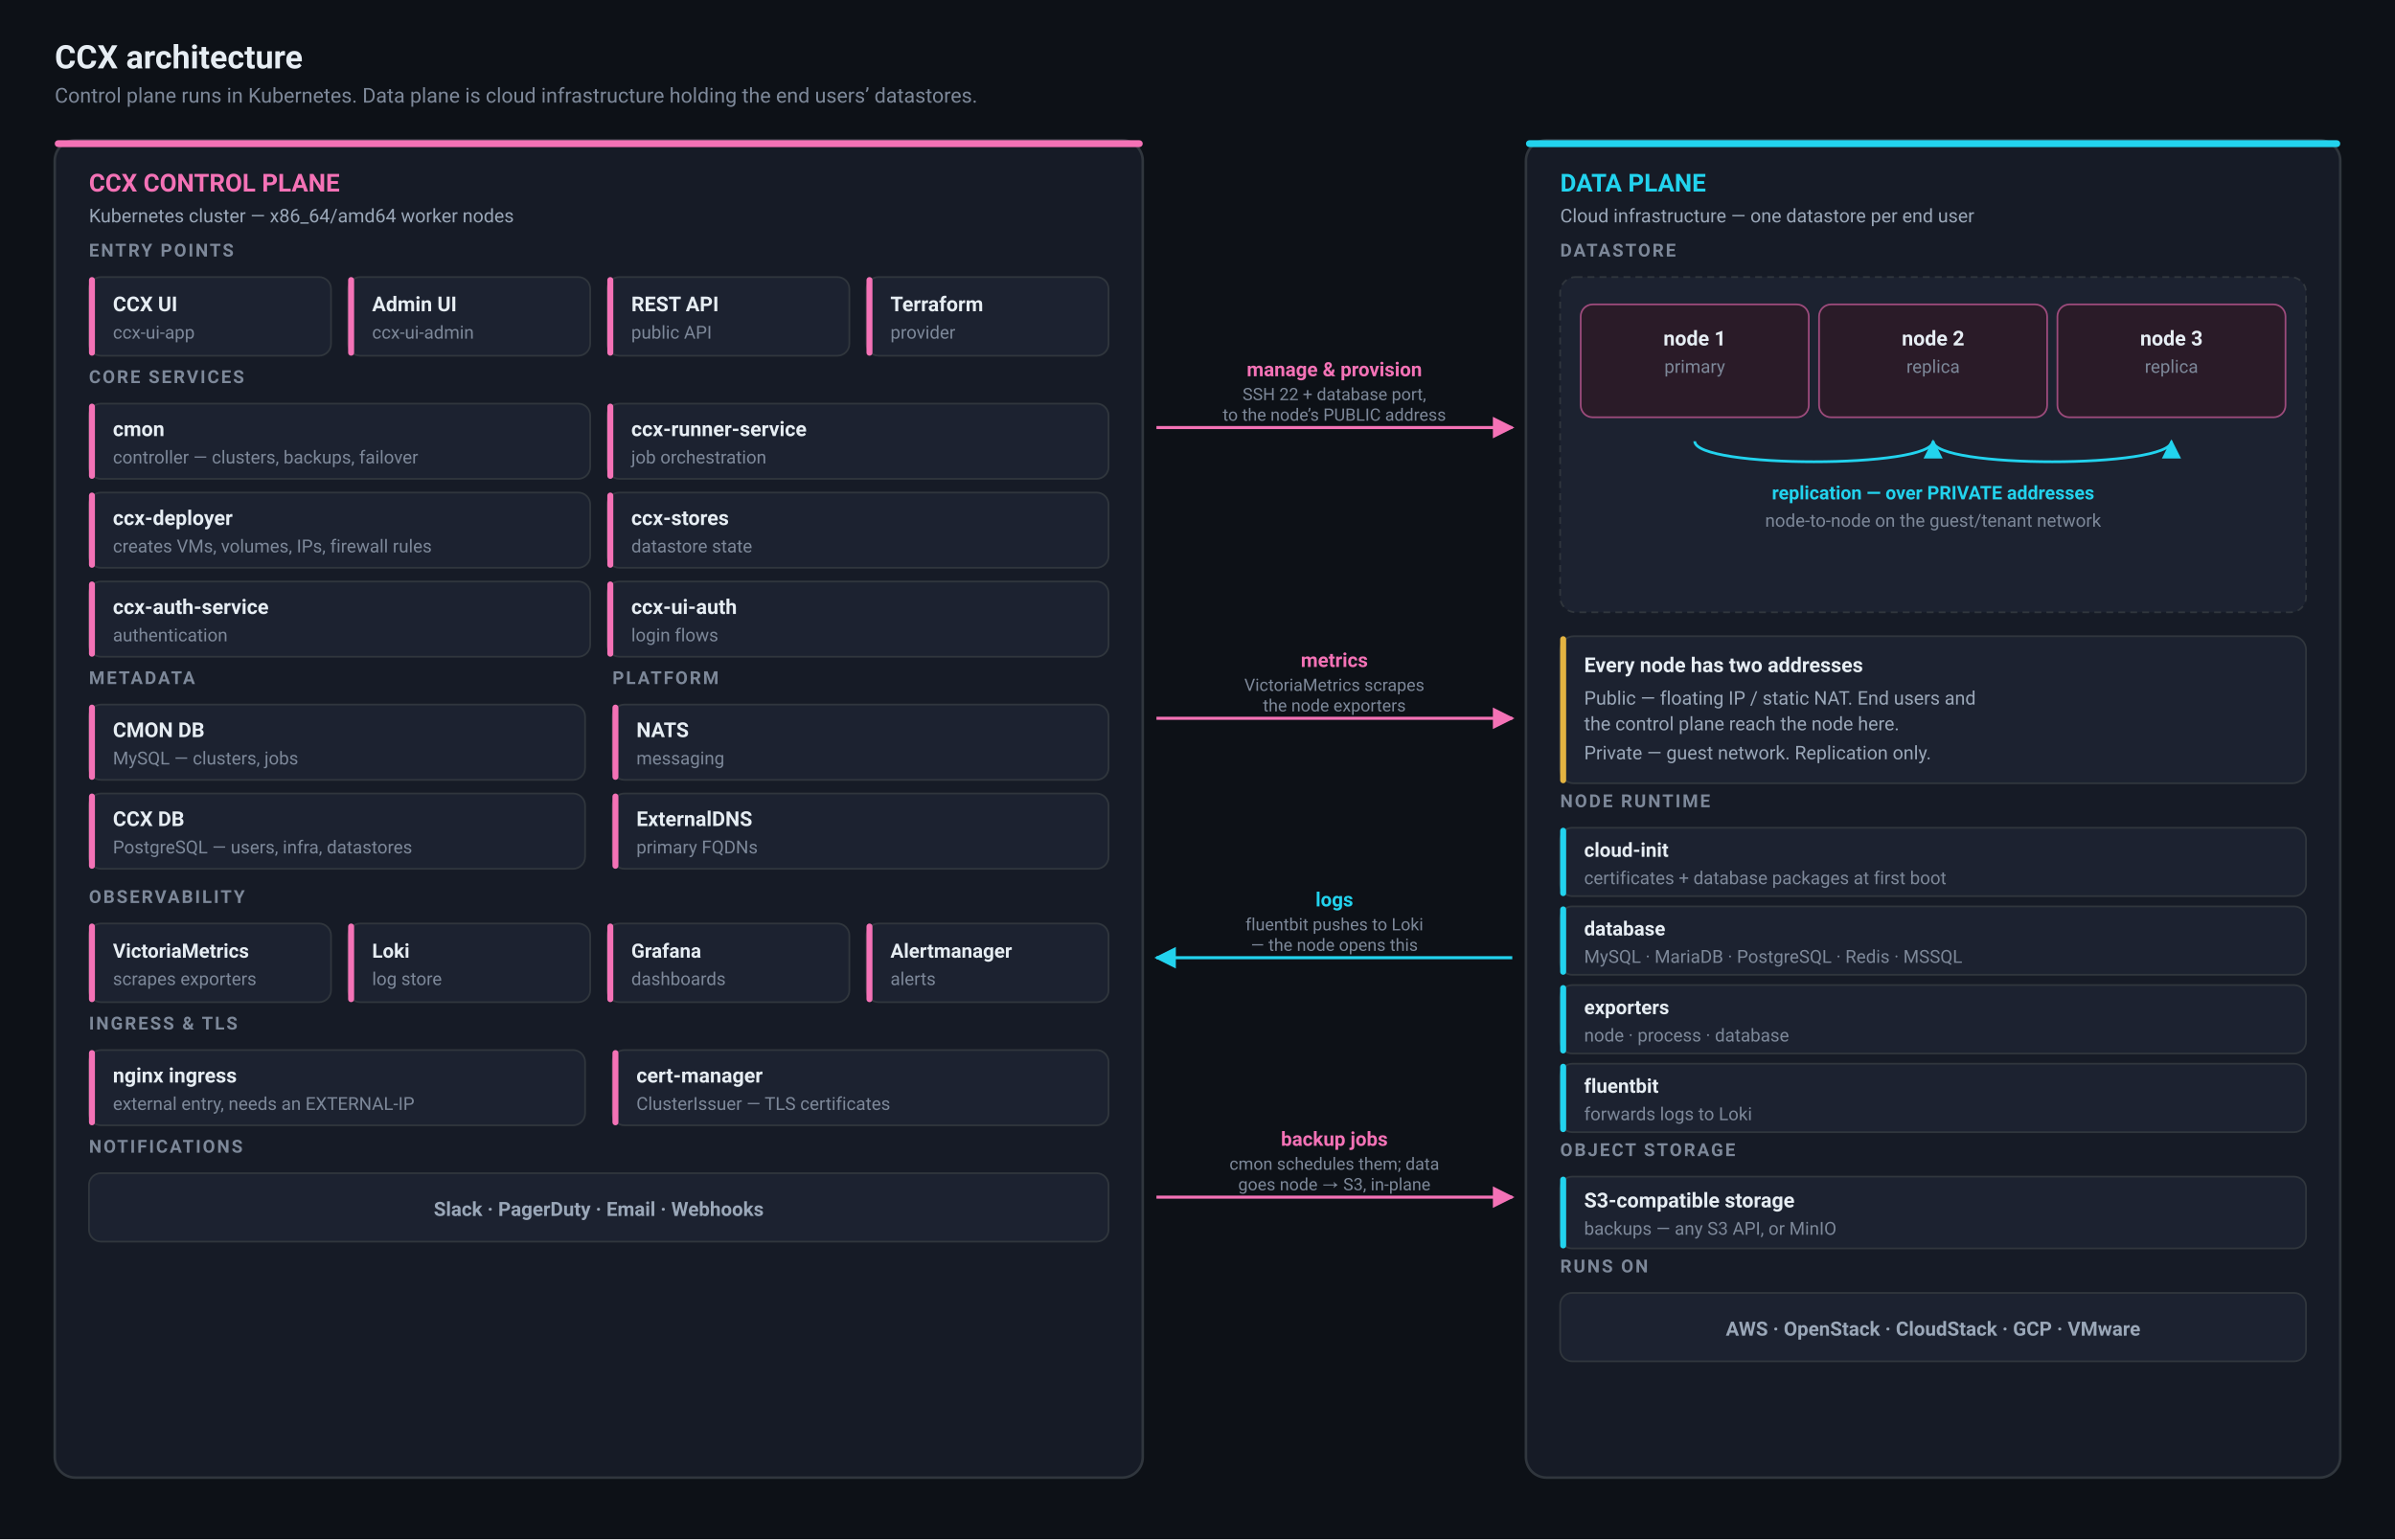
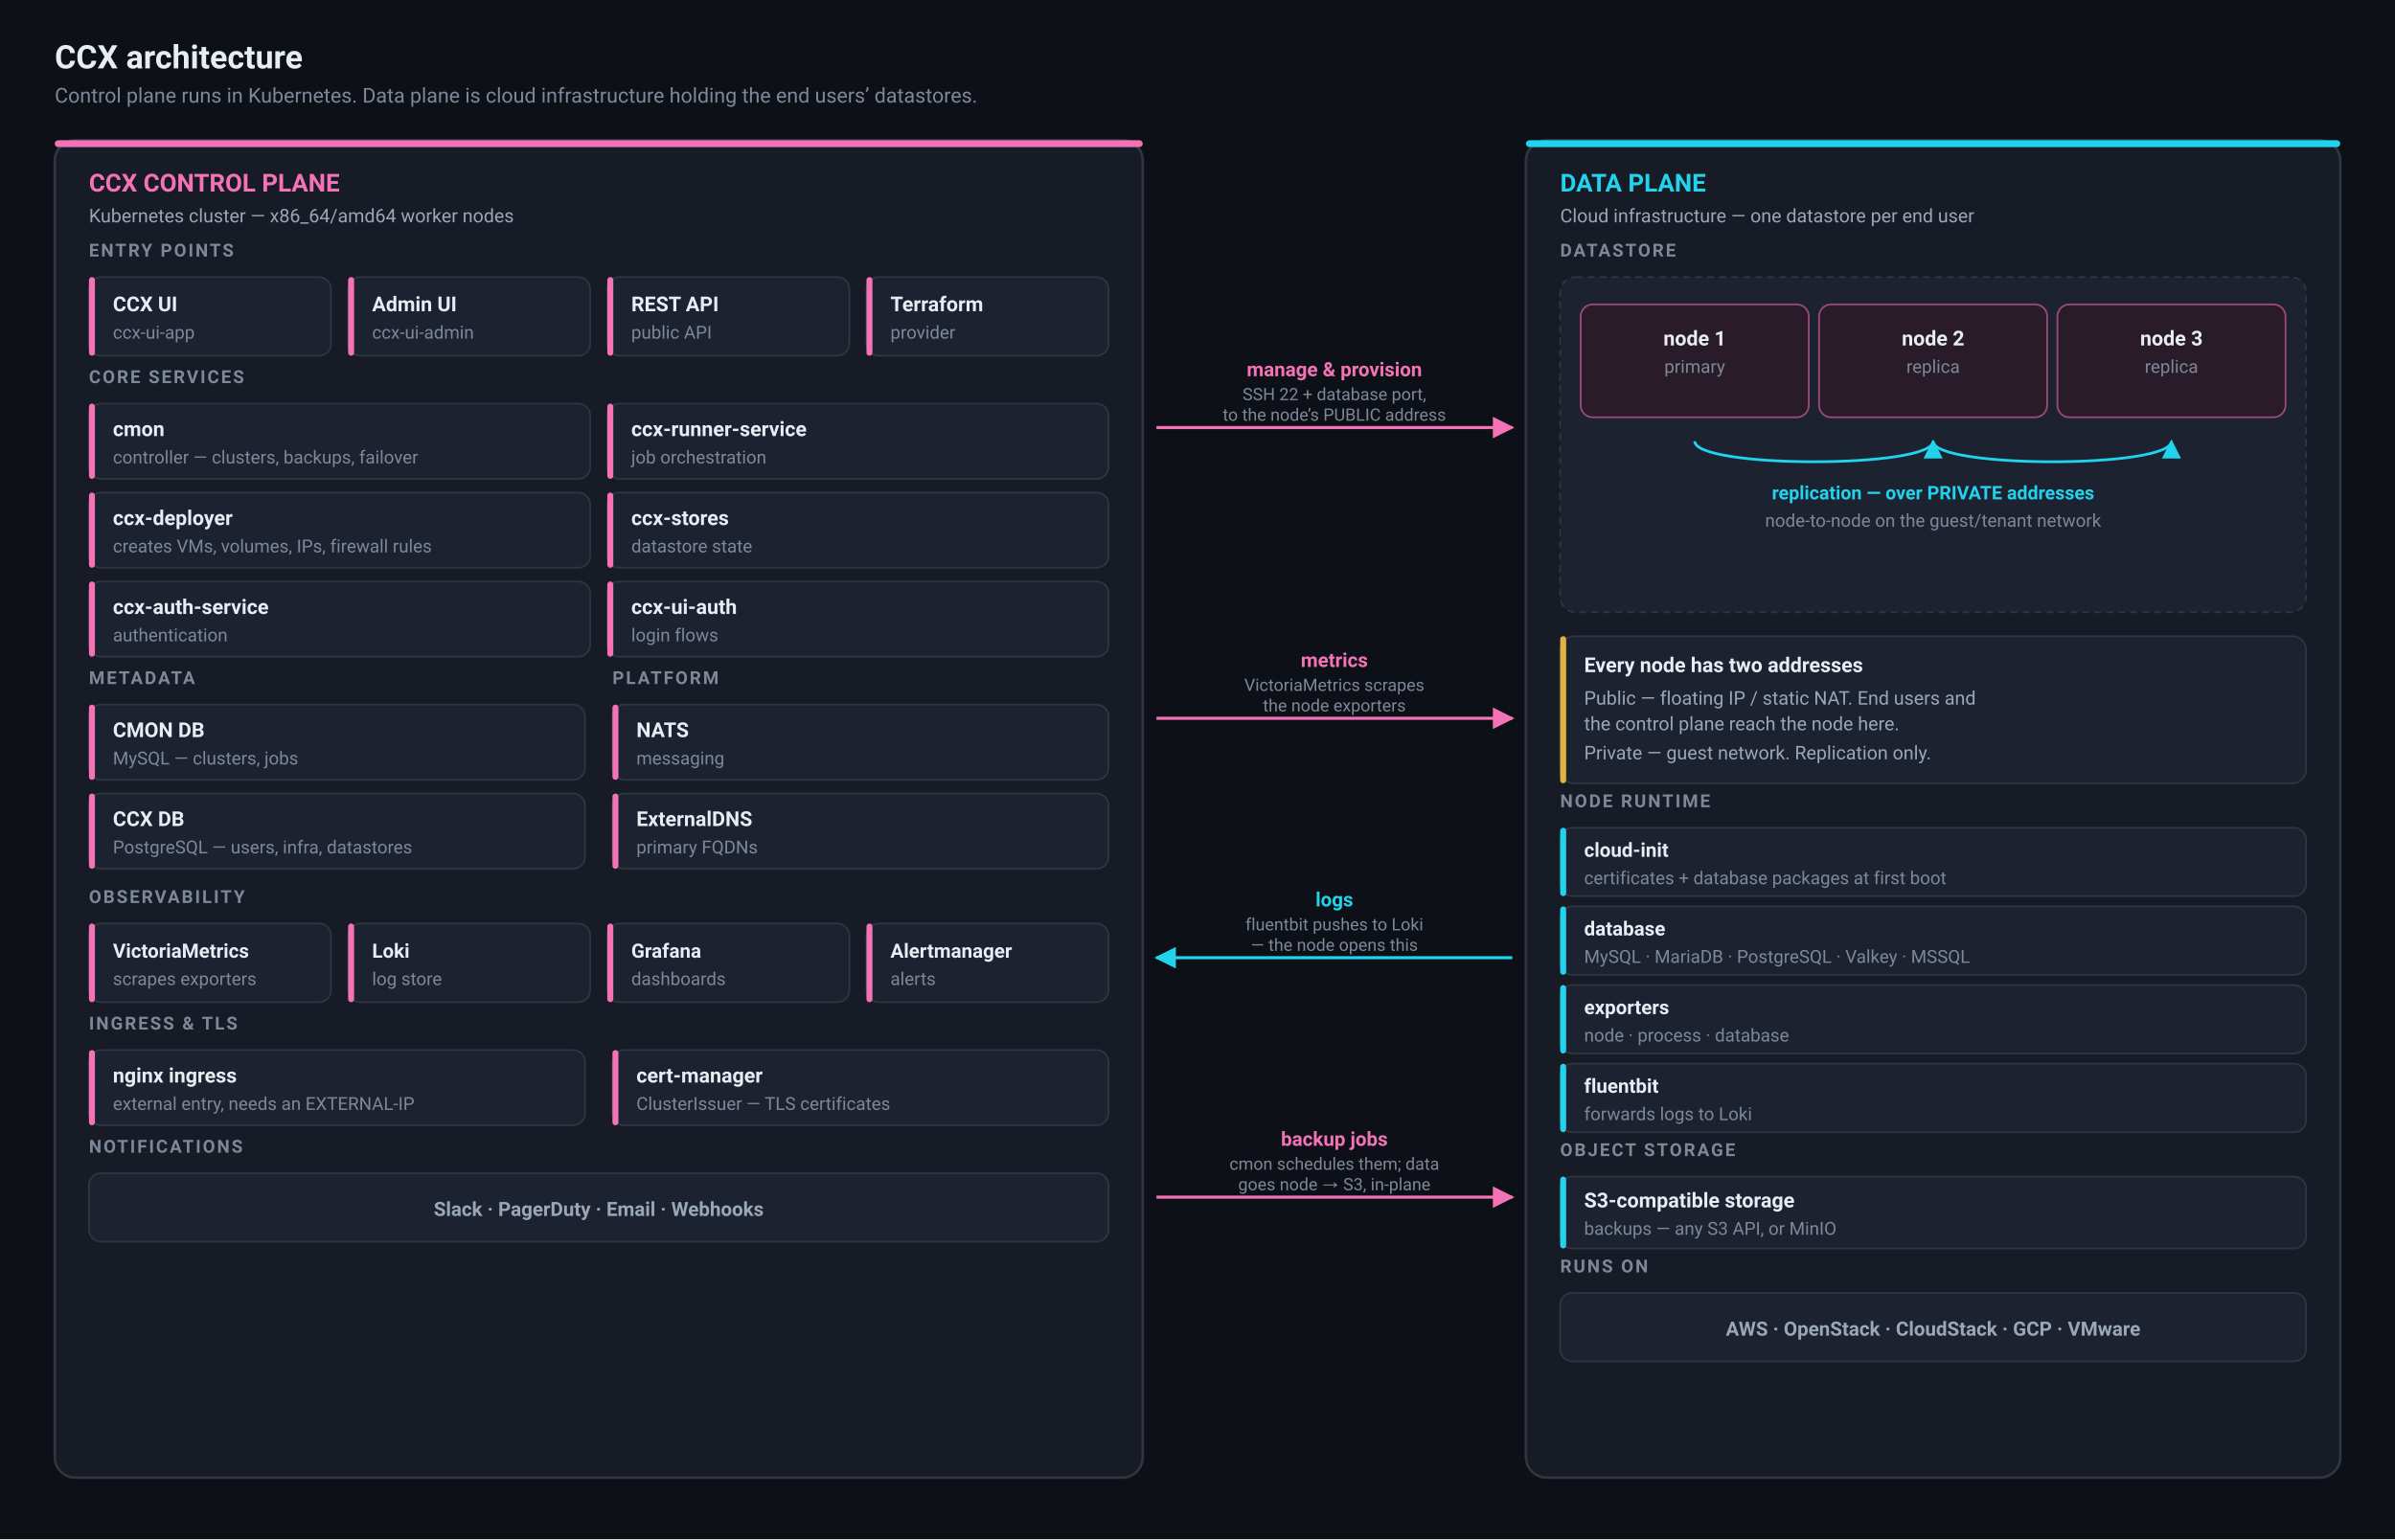
<svg xmlns="http://www.w3.org/2000/svg" viewBox="0 0 1400 900" width="100%" role="img" aria-labelledby="ccxArchTitle ccxArchDesc" font-family="ui-sans-serif,system-ui,-apple-system,Segoe UI,Roboto,Helvetica,Arial,sans-serif">
  <defs>
    <marker id="ar" viewBox="0 0 10 10" refX="9" refY="5" markerWidth="7" markerHeight="7" orient="auto-start-reverse">
      <path d="M0,0 L10,5 L0,10 z" fill="#8b949e" />
    </marker>
    <marker id="arCp" viewBox="0 0 10 10" refX="9" refY="5" markerWidth="7" markerHeight="7" orient="auto-start-reverse">
      <path d="M0,0 L10,5 L0,10 z" fill="#f472b6" />
    </marker>
    <marker id="arDp" viewBox="0 0 10 10" refX="9" refY="5" markerWidth="7" markerHeight="7" orient="auto-start-reverse">
      <path d="M0,0 L10,5 L0,10 z" fill="#22d3ee" />
    </marker>
  </defs>
  <rect width="1400" height="900" fill="#0d1117" />
  <text x="32" y="40" font-size="19" font-weight="700" fill="#e6edf3">CCX architecture</text>
  <text x="32" y="60" font-size="12" fill="#7d8899">Control plane runs in Kubernetes. Data plane is cloud infrastructure holding the end users’ datastores.</text>
  <rect x="32" y="82" width="636" height="782" rx="12" fill="#161b26" stroke="#30363d" stroke-width="1.5" />
  <rect x="32" y="82" width="636" height="4" rx="2" fill="#f472b6" />
  <text x="52" y="112" font-size="14.5" font-weight="700" fill="#f472b6">CCX CONTROL PLANE</text>
  <text x="52" y="130" font-size="11" font-weight="400" fill="#9aa7b8" text-anchor="start">Kubernetes cluster — x86_64/amd64 worker nodes</text>
  <text x="52" y="150" font-size="10.5" font-weight="700" fill="#7d8899" letter-spacing="1.1">ENTRY POINTS</text>
  <rect x="52.0" y="162" width="141.5" height="46" rx="7" fill="#1c2230" stroke="#30363d" stroke-width="1" />
  <rect x="52.0" y="162" width="3.5" height="46" rx="1.75" fill="#f472b6" />
  <text x="66.0" y="182.0" font-size="12" font-weight="600" fill="#e6edf3">CCX UI</text>
  <text x="66.0" y="198.0" font-size="10.5" fill="#7d8899">ccx-ui-app</text>
  <rect x="203.5" y="162" width="141.5" height="46" rx="7" fill="#1c2230" stroke="#30363d" stroke-width="1" />
  <rect x="203.5" y="162" width="3.5" height="46" rx="1.75" fill="#f472b6" />
  <text x="217.5" y="182.0" font-size="12" font-weight="600" fill="#e6edf3">Admin UI</text>
  <text x="217.5" y="198.0" font-size="10.5" fill="#7d8899">ccx-ui-admin</text>
  <rect x="355.0" y="162" width="141.5" height="46" rx="7" fill="#1c2230" stroke="#30363d" stroke-width="1" />
  <rect x="355.0" y="162" width="3.5" height="46" rx="1.75" fill="#f472b6" />
  <text x="369.0" y="182.0" font-size="12" font-weight="600" fill="#e6edf3">REST API</text>
  <text x="369.0" y="198.0" font-size="10.5" fill="#7d8899">public API</text>
  <rect x="506.5" y="162" width="141.5" height="46" rx="7" fill="#1c2230" stroke="#30363d" stroke-width="1" />
  <rect x="506.5" y="162" width="3.5" height="46" rx="1.75" fill="#f472b6" />
  <text x="520.5" y="182.0" font-size="12" font-weight="600" fill="#e6edf3">Terraform</text>
  <text x="520.5" y="198.0" font-size="10.5" fill="#7d8899">provider</text>
  <text x="52" y="224" font-size="10.5" font-weight="700" fill="#7d8899" letter-spacing="1.1">CORE SERVICES</text>
  <rect x="52.0" y="236" width="293.0" height="44" rx="7" fill="#1c2230" stroke="#30363d" stroke-width="1" />
  <rect x="52.0" y="236" width="3.5" height="44" rx="1.75" fill="#f472b6" />
  <text x="66.0" y="255.0" font-size="12" font-weight="600" fill="#e6edf3">cmon</text>
  <text x="66.0" y="271.0" font-size="10.5" fill="#7d8899">controller — clusters, backups, failover</text>
  <rect x="355.0" y="236" width="293.0" height="44" rx="7" fill="#1c2230" stroke="#30363d" stroke-width="1" />
  <rect x="355.0" y="236" width="3.5" height="44" rx="1.75" fill="#f472b6" />
  <text x="369.0" y="255.0" font-size="12" font-weight="600" fill="#e6edf3">ccx-runner-service</text>
  <text x="369.0" y="271.0" font-size="10.5" fill="#7d8899">job orchestration</text>
  <rect x="52.0" y="288" width="293.0" height="44" rx="7" fill="#1c2230" stroke="#30363d" stroke-width="1" />
  <rect x="52.0" y="288" width="3.5" height="44" rx="1.75" fill="#f472b6" />
  <text x="66.0" y="307.0" font-size="12" font-weight="600" fill="#e6edf3">ccx-deployer</text>
  <text x="66.0" y="323.0" font-size="10.5" fill="#7d8899">creates VMs, volumes, IPs, firewall rules</text>
  <rect x="355.0" y="288" width="293.0" height="44" rx="7" fill="#1c2230" stroke="#30363d" stroke-width="1" />
  <rect x="355.0" y="288" width="3.5" height="44" rx="1.75" fill="#f472b6" />
  <text x="369.0" y="307.0" font-size="12" font-weight="600" fill="#e6edf3">ccx-stores</text>
  <text x="369.0" y="323.0" font-size="10.5" fill="#7d8899">datastore state</text>
  <rect x="52.0" y="340" width="293.0" height="44" rx="7" fill="#1c2230" stroke="#30363d" stroke-width="1" />
  <rect x="52.0" y="340" width="3.5" height="44" rx="1.75" fill="#f472b6" />
  <text x="66.0" y="359.0" font-size="12" font-weight="600" fill="#e6edf3">ccx-auth-service</text>
  <text x="66.0" y="375.0" font-size="10.5" fill="#7d8899">authentication</text>
  <rect x="355.0" y="340" width="293.0" height="44" rx="7" fill="#1c2230" stroke="#30363d" stroke-width="1" />
  <rect x="355.0" y="340" width="3.5" height="44" rx="1.75" fill="#f472b6" />
  <text x="369.0" y="359.0" font-size="12" font-weight="600" fill="#e6edf3">ccx-ui-auth</text>
  <text x="369.0" y="375.0" font-size="10.5" fill="#7d8899">login flows</text>
  <text x="52" y="400" font-size="10.5" font-weight="700" fill="#7d8899" letter-spacing="1.1">METADATA</text>
  <text x="358.0" y="400" font-size="10.5" font-weight="700" fill="#7d8899" letter-spacing="1.1">PLATFORM</text>
  <rect x="52" y="412" width="290.0" height="44" rx="7" fill="#1c2230" stroke="#30363d" stroke-width="1" />
  <rect x="52" y="412" width="3.5" height="44" rx="1.75" fill="#f472b6" />
  <text x="66" y="431.0" font-size="12" font-weight="600" fill="#e6edf3">CMON DB</text>
  <text x="66" y="447.0" font-size="10.5" fill="#7d8899">MySQL — clusters, jobs</text>
  <rect x="358.0" y="412" width="290.0" height="44" rx="7" fill="#1c2230" stroke="#30363d" stroke-width="1" />
  <rect x="358.0" y="412" width="3.5" height="44" rx="1.75" fill="#f472b6" />
  <text x="372.0" y="431.0" font-size="12" font-weight="600" fill="#e6edf3">NATS</text>
  <text x="372.0" y="447.0" font-size="10.5" fill="#7d8899">messaging</text>
  <rect x="52" y="464" width="290.0" height="44" rx="7" fill="#1c2230" stroke="#30363d" stroke-width="1" />
  <rect x="52" y="464" width="3.5" height="44" rx="1.75" fill="#f472b6" />
  <text x="66" y="483.0" font-size="12" font-weight="600" fill="#e6edf3">CCX DB</text>
  <text x="66" y="499.0" font-size="10.5" fill="#7d8899">PostgreSQL — users, infra, datastores</text>
  <rect x="358.0" y="464" width="290.0" height="44" rx="7" fill="#1c2230" stroke="#30363d" stroke-width="1" />
  <rect x="358.0" y="464" width="3.5" height="44" rx="1.75" fill="#f472b6" />
  <text x="372.0" y="483.0" font-size="12" font-weight="600" fill="#e6edf3">ExternalDNS</text>
  <text x="372.0" y="499.0" font-size="10.5" fill="#7d8899">primary FQDNs</text>
  <text x="52" y="528" font-size="10.5" font-weight="700" fill="#7d8899" letter-spacing="1.1">OBSERVABILITY</text>
  <rect x="52.0" y="540" width="141.5" height="46" rx="7" fill="#1c2230" stroke="#30363d" stroke-width="1" />
  <rect x="52.0" y="540" width="3.5" height="46" rx="1.75" fill="#f472b6" />
  <text x="66.0" y="560.0" font-size="11.5" font-weight="600" fill="#e6edf3">VictoriaMetrics</text>
  <text x="66.0" y="576.0" font-size="10.5" fill="#7d8899">scrapes exporters</text>
  <rect x="203.5" y="540" width="141.5" height="46" rx="7" fill="#1c2230" stroke="#30363d" stroke-width="1" />
  <rect x="203.5" y="540" width="3.5" height="46" rx="1.75" fill="#f472b6" />
  <text x="217.5" y="560.0" font-size="11.5" font-weight="600" fill="#e6edf3">Loki</text>
  <text x="217.5" y="576.0" font-size="10.5" fill="#7d8899">log store</text>
  <rect x="355.0" y="540" width="141.5" height="46" rx="7" fill="#1c2230" stroke="#30363d" stroke-width="1" />
  <rect x="355.0" y="540" width="3.5" height="46" rx="1.75" fill="#f472b6" />
  <text x="369.0" y="560.0" font-size="11.5" font-weight="600" fill="#e6edf3">Grafana</text>
  <text x="369.0" y="576.0" font-size="10.5" fill="#7d8899">dashboards</text>
  <rect x="506.5" y="540" width="141.5" height="46" rx="7" fill="#1c2230" stroke="#30363d" stroke-width="1" />
  <rect x="506.5" y="540" width="3.5" height="46" rx="1.75" fill="#f472b6" />
  <text x="520.5" y="560.0" font-size="11.5" font-weight="600" fill="#e6edf3">Alertmanager</text>
  <text x="520.5" y="576.0" font-size="10.5" fill="#7d8899">alerts</text>
  <text x="52" y="602" font-size="10.5" font-weight="700" fill="#7d8899" letter-spacing="1.1">INGRESS &amp; TLS</text>
  <rect x="52" y="614" width="290.0" height="44" rx="7" fill="#1c2230" stroke="#30363d" stroke-width="1" />
  <rect x="52" y="614" width="3.5" height="44" rx="1.75" fill="#f472b6" />
  <text x="66" y="633.0" font-size="12" font-weight="600" fill="#e6edf3">nginx ingress</text>
  <text x="66" y="649.0" font-size="10.5" fill="#7d8899">external entry, needs an EXTERNAL-IP</text>
  <rect x="358.0" y="614" width="290.0" height="44" rx="7" fill="#1c2230" stroke="#30363d" stroke-width="1" />
  <rect x="358.0" y="614" width="3.5" height="44" rx="1.75" fill="#f472b6" />
  <text x="372.0" y="633.0" font-size="12" font-weight="600" fill="#e6edf3">cert-manager</text>
  <text x="372.0" y="649.0" font-size="10.5" fill="#7d8899">ClusterIssuer — TLS certificates</text>
  <text x="52" y="674" font-size="10.5" font-weight="700" fill="#7d8899" letter-spacing="1.1">NOTIFICATIONS</text>
  <rect x="52" y="686" width="596" height="40" rx="7" fill="#1c2230" stroke="#30363d" />
  <text x="350.0" y="711" font-size="11.5" font-weight="600" fill="#9aa7b8" text-anchor="middle">Slack · PagerDuty · Email · Webhooks</text>
  <rect x="892" y="82" width="476" height="782" rx="12" fill="#161b26" stroke="#30363d" stroke-width="1.5" />
  <rect x="892" y="82" width="476" height="4" rx="2" fill="#22d3ee" />
  <text x="912" y="112" font-size="14.5" font-weight="700" fill="#22d3ee">DATA PLANE</text>
  <text x="912" y="130" font-size="11" font-weight="400" fill="#9aa7b8" text-anchor="start">Cloud infrastructure — one datastore per end user</text>
  <text x="912" y="150" font-size="10.5" font-weight="700" fill="#7d8899" letter-spacing="1.1">DATASTORE</text>
  <rect x="912" y="162" width="436" height="196" rx="9" fill="#1c2230" stroke="#30363d" stroke-dasharray="4 3" />
  <rect x="924.0" y="178" width="133.333" height="66" rx="7" fill="#2a1b28" stroke="#9d4b7c" />
  <text x="990.667" y="202" font-size="12" font-weight="700" fill="#e6edf3" text-anchor="middle">node 1</text>
  <text x="990.667" y="218" font-size="10.5" fill="#7d8899" text-anchor="middle">primary</text>
  <rect x="1063.333" y="178" width="133.333" height="66" rx="7" fill="#2a1b28" stroke="#9d4b7c" />
  <text x="1130.0" y="202" font-size="12" font-weight="700" fill="#e6edf3" text-anchor="middle">node 2</text>
  <text x="1130.0" y="218" font-size="10.5" fill="#7d8899" text-anchor="middle">replica</text>
  <rect x="1202.667" y="178" width="133.333" height="66" rx="7" fill="#2a1b28" stroke="#9d4b7c" />
  <text x="1269.333" y="202" font-size="12" font-weight="700" fill="#e6edf3" text-anchor="middle">node 3</text>
  <text x="1269.333" y="218" font-size="10.5" fill="#7d8899" text-anchor="middle">replica</text>
  <path d="M990.667,258 C990.667,274 1130.0,274 1130.0,258" fill="none" stroke="#22d3ee" stroke-width="1.6" marker-end="url(#arDp)" />
  <path d="M1130.0,258 C1130.0,274 1269.333,274 1269.333,258" fill="none" stroke="#22d3ee" stroke-width="1.6" marker-end="url(#arDp)" />
  <text x="1130.0" y="292" font-size="11" font-weight="600" fill="#22d3ee" text-anchor="middle">replication — over PRIVATE addresses</text>
  <text x="1130.0" y="308" font-size="10.5" fill="#7d8899" text-anchor="middle">node-to-node on the guest/tenant network</text>
  <rect x="912" y="372" width="436" height="86" rx="8" fill="#1c2230" stroke="#30363d" />
  <rect x="912" y="372" width="3.5" height="86" rx="1.75" fill="#e3b341" />
  <text x="926" y="393" font-size="12" font-weight="700" fill="#e6edf3">Every node has two addresses</text>
  <text x="926" y="412" font-size="11" font-weight="400" fill="#9aa7b8" text-anchor="start">Public  — floating IP / static NAT.  End users and</text>
  <text x="926" y="427" font-size="11" font-weight="400" fill="#9aa7b8" text-anchor="start">           the control plane reach the node here.</text>
  <text x="926" y="444" font-size="11" font-weight="400" fill="#9aa7b8" text-anchor="start">Private — guest network. Replication only.</text>
  <text x="912" y="472" font-size="10.5" font-weight="700" fill="#7d8899" letter-spacing="1.1">NODE RUNTIME</text>
  <rect x="912" y="484" width="436" height="40" rx="7" fill="#1c2230" stroke="#30363d" stroke-width="1" />
  <rect x="912" y="484" width="3.5" height="40" rx="1.75" fill="#22d3ee" />
  <text x="926" y="501.0" font-size="11.5" font-weight="600" fill="#e6edf3">cloud-init</text>
  <text x="926" y="517.0" font-size="10.5" fill="#7d8899">certificates + database packages at first boot</text>
  <rect x="912" y="530" width="436" height="40" rx="7" fill="#1c2230" stroke="#30363d" stroke-width="1" />
  <rect x="912" y="530" width="3.5" height="40" rx="1.75" fill="#22d3ee" />
  <text x="926" y="547.0" font-size="11.5" font-weight="600" fill="#e6edf3">database</text>
-   <text x="926" y="563.0" font-size="10.5" fill="#7d8899">MySQL · MariaDB · PostgreSQL · Redis · MSSQL</text>
+   <text x="926" y="563.0" font-size="10.5" fill="#7d8899">MySQL · MariaDB · PostgreSQL · Valkey · MSSQL</text>
  <rect x="912" y="576" width="436" height="40" rx="7" fill="#1c2230" stroke="#30363d" stroke-width="1" />
  <rect x="912" y="576" width="3.5" height="40" rx="1.75" fill="#22d3ee" />
  <text x="926" y="593.0" font-size="11.5" font-weight="600" fill="#e6edf3">exporters</text>
  <text x="926" y="609.0" font-size="10.5" fill="#7d8899">node · process · database</text>
  <rect x="912" y="622" width="436" height="40" rx="7" fill="#1c2230" stroke="#30363d" stroke-width="1" />
  <rect x="912" y="622" width="3.5" height="40" rx="1.75" fill="#22d3ee" />
  <text x="926" y="639.0" font-size="11.5" font-weight="600" fill="#e6edf3">fluentbit</text>
  <text x="926" y="655.0" font-size="10.5" fill="#7d8899">forwards logs to Loki</text>
  <text x="912" y="676" font-size="10.5" font-weight="700" fill="#7d8899" letter-spacing="1.1">OBJECT STORAGE</text>
  <rect x="912" y="688" width="436" height="42" rx="7" fill="#1c2230" stroke="#30363d" stroke-width="1" />
  <rect x="912" y="688" width="3.5" height="42" rx="1.75" fill="#22d3ee" />
  <text x="926" y="706.0" font-size="12" font-weight="600" fill="#e6edf3">S3-compatible storage</text>
  <text x="926" y="722.0" font-size="10.5" fill="#7d8899">backups — any S3 API, or MinIO</text>
  <text x="912" y="744" font-size="10.5" font-weight="700" fill="#7d8899" letter-spacing="1.1">RUNS ON</text>
  <rect x="912" y="756" width="436" height="40" rx="7" fill="#1c2230" stroke="#30363d" />
  <text x="1130.0" y="781" font-size="11.5" font-weight="600" fill="#9aa7b8" text-anchor="middle">AWS · OpenStack · CloudStack · GCP · VMware</text>
  <path d="M676,250 L884,250" fill="none" stroke="#f472b6" stroke-width="1.8" marker-end="url(#arCp)" />
  <text x="780.0" y="220" font-size="11.5" font-weight="700" fill="#f472b6" text-anchor="middle">manage &amp; provision</text>
  <text x="780.0" y="234" font-size="10" fill="#7d8899" text-anchor="middle">SSH 22 + database port,</text>
  <text x="780.0" y="246" font-size="10" fill="#7d8899" text-anchor="middle">to the node’s PUBLIC address</text>
  <path d="M676,420 L884,420" fill="none" stroke="#f472b6" stroke-width="1.8" marker-end="url(#arCp)" />
  <text x="780.0" y="390" font-size="11.5" font-weight="700" fill="#f472b6" text-anchor="middle">metrics</text>
  <text x="780.0" y="404" font-size="10" fill="#7d8899" text-anchor="middle">VictoriaMetrics scrapes</text>
  <text x="780.0" y="416" font-size="10" fill="#7d8899" text-anchor="middle">the node exporters</text>
  <path d="M884,560 L676,560" fill="none" stroke="#22d3ee" stroke-width="1.8" marker-end="url(#arDp)" />
  <text x="780.0" y="530" font-size="11.5" font-weight="700" fill="#22d3ee" text-anchor="middle">logs</text>
  <text x="780.0" y="544" font-size="10" fill="#7d8899" text-anchor="middle">fluentbit pushes to Loki</text>
  <text x="780.0" y="556" font-size="10" fill="#7d8899" text-anchor="middle">— the node opens this</text>
  <path d="M676,700 L884,700" fill="none" stroke="#f472b6" stroke-width="1.8" marker-end="url(#arCp)" />
  <text x="780.0" y="670" font-size="11.5" font-weight="700" fill="#f472b6" text-anchor="middle">backup jobs</text>
  <text x="780.0" y="684" font-size="10" fill="#7d8899" text-anchor="middle">cmon schedules them; data</text>
  <text x="780.0" y="696" font-size="10" fill="#7d8899" text-anchor="middle">goes node → S3, in-plane</text>
</svg>
